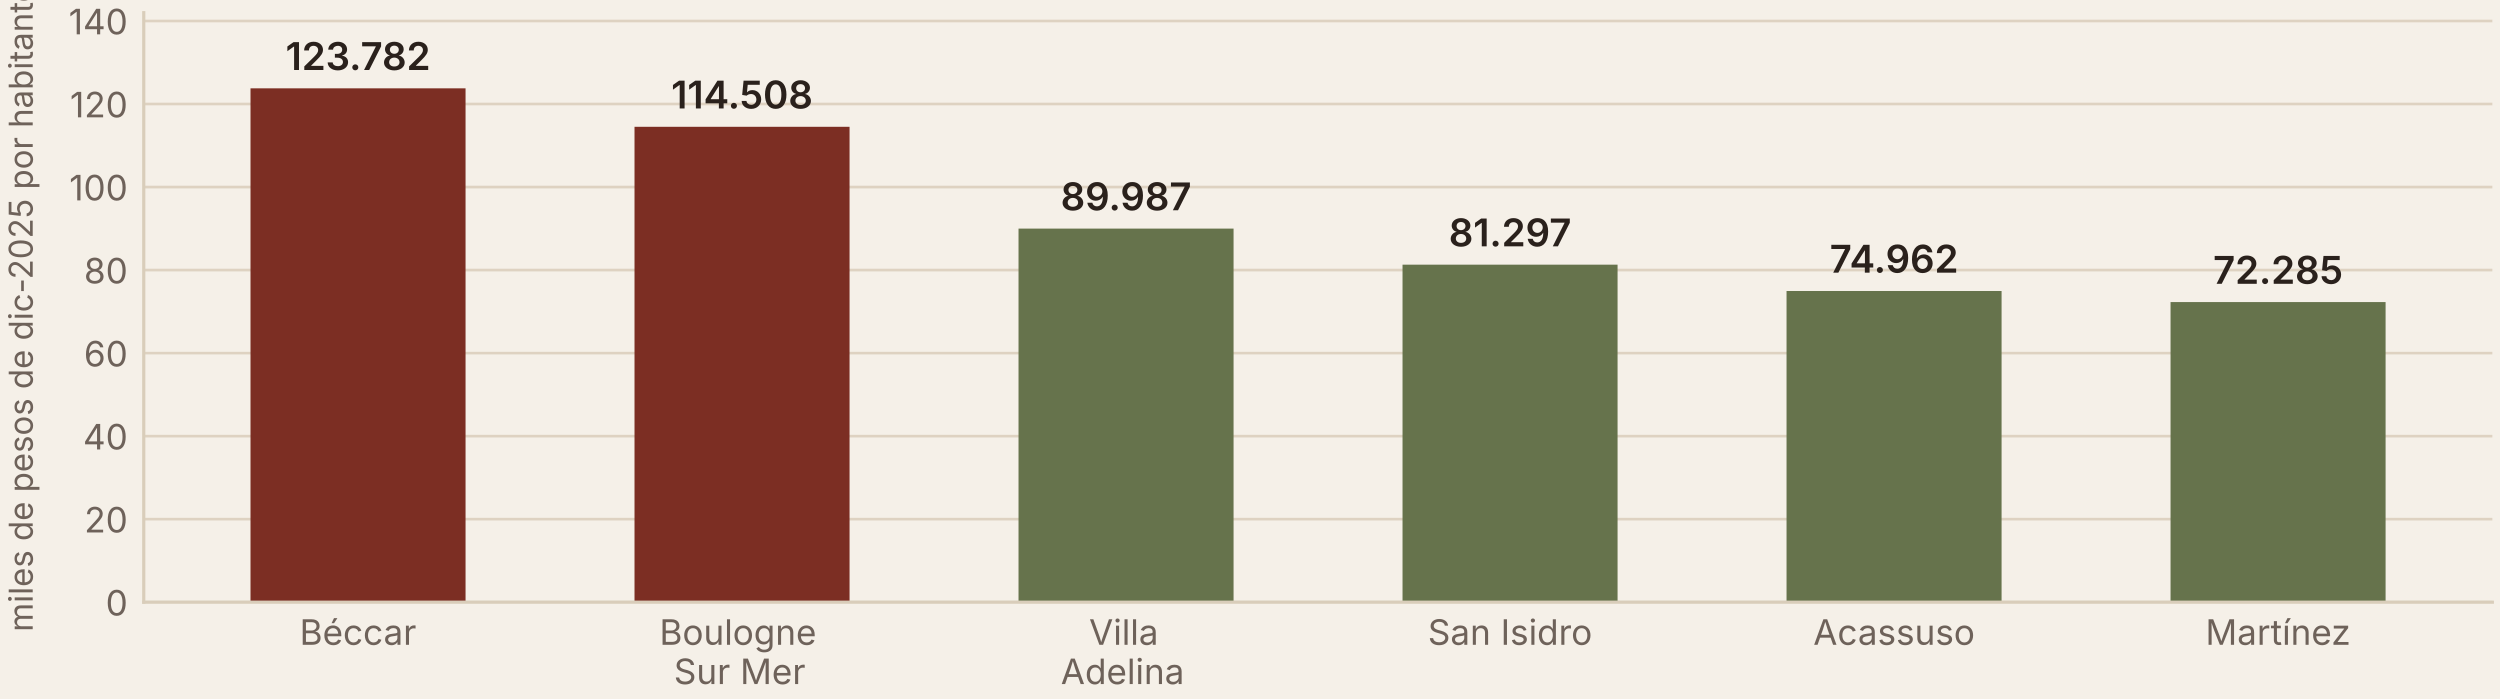
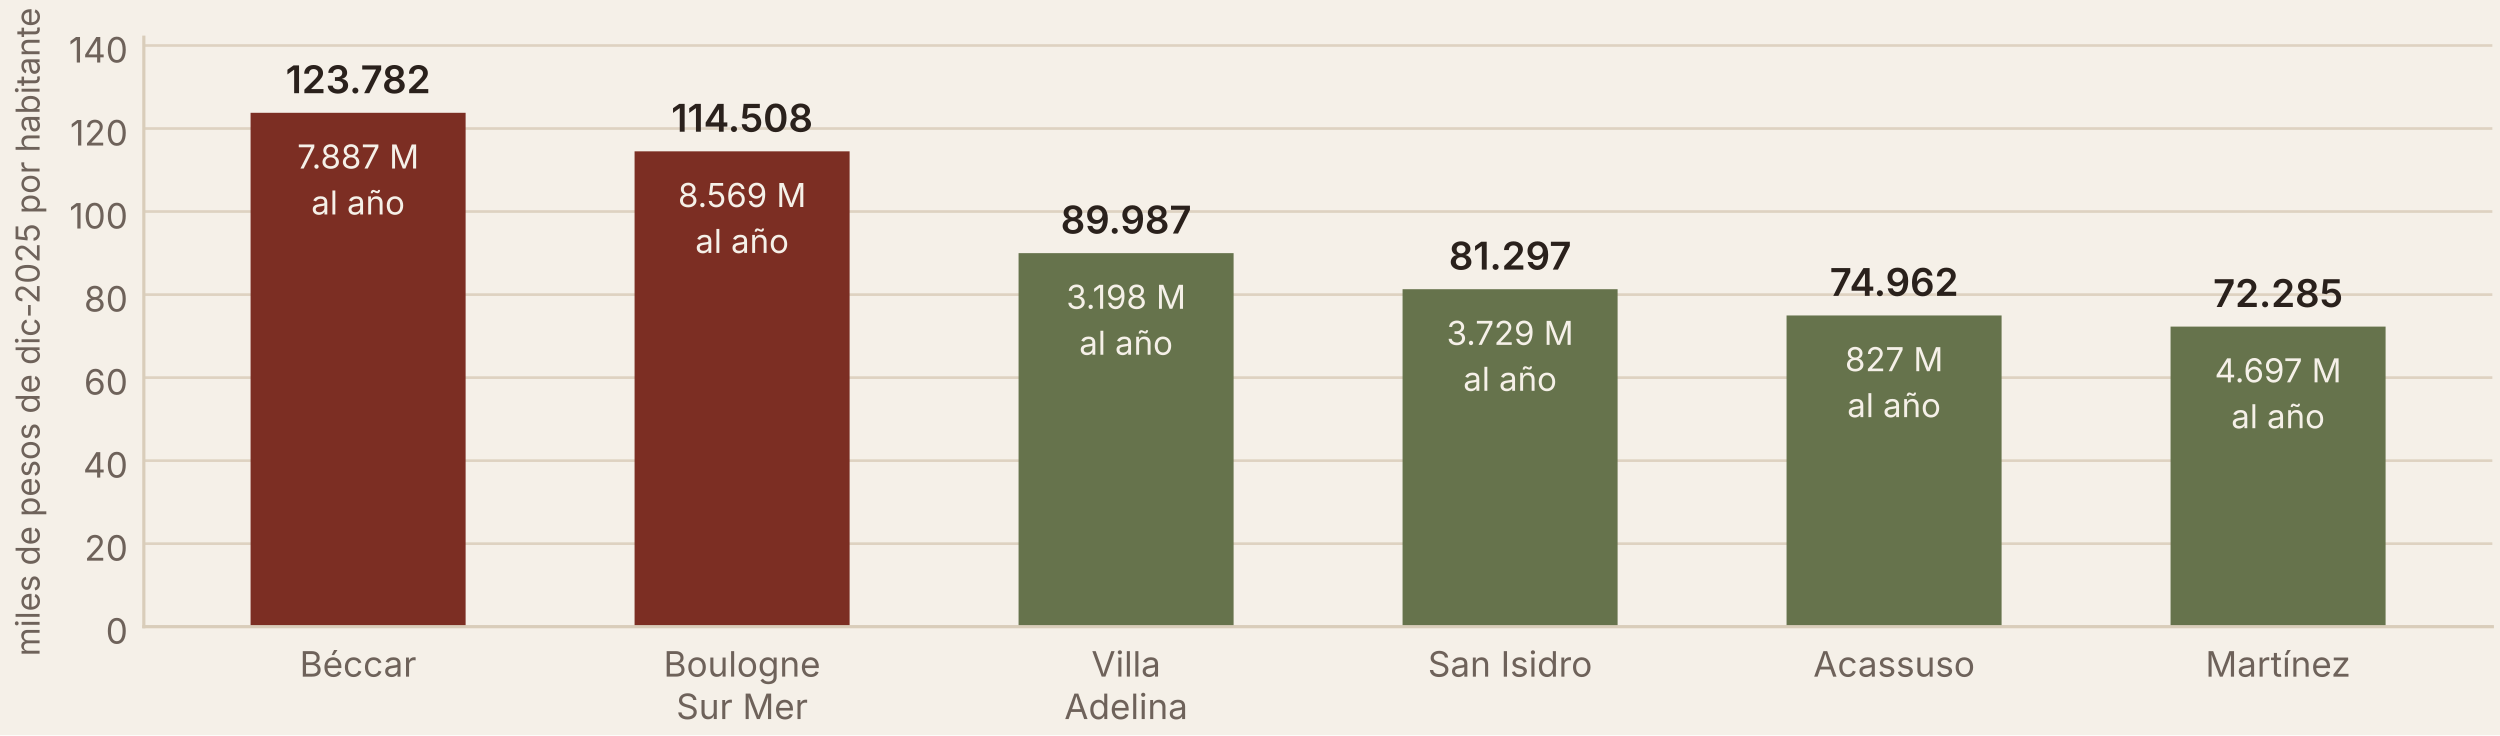
- <svg xmlns="http://www.w3.org/2000/svg" width="470.228pt" height="131.484pt" viewBox="0 0 470.228 131.484" version="1.1">
+ <svg xmlns="http://www.w3.org/2000/svg" width="470.243pt" height="138.288pt" viewBox="0 0 470.243 138.288" version="1.1">
  <defs>
    <style type="text/css">*{stroke-linejoin: round; stroke-linecap: butt}</style>
  </defs>
  <g id="figure_1">
    <g id="patch_1">
-       <path d="M 0 131.484  L 470.228 131.484  L 470.228 0  L 0 0  z " style="fill: #f5f0e8" />
+       <path d="M 0 138.288  L 470.243 138.288  L 470.243 0  L 0 0  z " style="fill: #f5f0e8" />
    </g>
    <g id="axes_1">
      <g id="patch_2">
-         <path d="M 27.038 113.266  L 468.788 113.266  L 468.788 2.386  L 27.038 2.386  z " style="fill: #f5f0e8" />
+         <path d="M 27.053 117.877  L 468.803 117.877  L 468.803 6.997  L 27.053 6.997  z " style="fill: #f5f0e8" />
      </g>
      <g id="matplotlib.axis_1">
        <g id="xtick_1">
          <g id="line2d_1" />
          <g id="text_1">
-             <text style="font-size: 6.6px; font-family: 'Inter'; text-anchor: middle; fill: #6e625a" x="67.342" y="121.281" transform="rotate(-0 67.34174 121.2808)">Béccar</text>
+             <text style="font-size: 6.6px; font-family: 'Inter'; text-anchor: middle; fill: #6e625a" x="67.357" y="127.271" transform="rotate(-0 67.35702 127.2706)">Béccar</text>
          </g>
        </g>
        <g id="xtick_2">
          <g id="line2d_2" />
          <g id="text_2">
-             <text style="font-size: 6.6px; font-family: 'Inter'; fill: #6e625a" transform="translate(124.0428 121.2808)">Boulogne</text>
-             <text style="font-size: 6.6px; font-family: 'Inter'; fill: #6e625a" transform="translate(126.7441 128.6713)">Sur Mer</text>
+             <text style="font-size: 6.6px; font-family: 'Inter'; fill: #6e625a" transform="translate(124.8207 127.2706)">Boulogne</text>
+             <text style="font-size: 6.6px; font-family: 'Inter'; fill: #6e625a" transform="translate(127.2003 135.2564)">Sur Mer</text>
          </g>
        </g>
        <g id="xtick_3">
          <g id="line2d_3" />
          <g id="text_3">
-             <text style="font-size: 6.6px; font-family: 'Inter'; fill: #6e625a" transform="translate(204.8431 121.2808)">Villa</text>
-             <text style="font-size: 6.6px; font-family: 'Inter'; fill: #6e625a" transform="translate(199.5265 128.6713)">Adelina</text>
+             <text style="font-size: 6.6px; font-family: 'Inter'; fill: #6e625a" transform="translate(205.2864 127.2706)">Villa</text>
+             <text style="font-size: 6.6px; font-family: 'Inter'; fill: #6e625a" transform="translate(200.1915 135.2564)">Adelina</text>
          </g>
        </g>
        <g id="xtick_4">
          <g id="line2d_4" />
          <g id="text_4">
-             <text style="font-size: 6.6px; font-family: 'Inter'; text-anchor: middle; fill: #6e625a" x="284.027" y="121.281" transform="rotate(-0 284.0275 121.2808)">San Isidro</text>
+             <text style="font-size: 6.6px; font-family: 'Inter'; text-anchor: middle; fill: #6e625a" x="284.043" y="127.271" transform="rotate(-0 284.0428 127.2706)">San Isidro</text>
          </g>
        </g>
        <g id="xtick_5">
          <g id="line2d_5" />
          <g id="text_5">
-             <text style="font-size: 6.6px; font-family: 'Inter'; text-anchor: middle; fill: #6e625a" x="356.256" y="121.281" transform="rotate(-0 356.2561 121.2808)">Acassuso</text>
+             <text style="font-size: 6.6px; font-family: 'Inter'; text-anchor: middle; fill: #6e625a" x="356.271" y="127.271" transform="rotate(-0 356.2713 127.2706)">Acassuso</text>
          </g>
        </g>
        <g id="xtick_6">
          <g id="line2d_6" />
          <g id="text_6">
-             <text style="font-size: 6.6px; font-family: 'Inter'; text-anchor: middle; fill: #6e625a" x="428.485" y="121.281" transform="rotate(-0 428.4846 121.2808)">Martínez</text>
+             <text style="font-size: 6.6px; font-family: 'Inter'; text-anchor: middle; fill: #6e625a" x="428.5" y="127.271" transform="rotate(-0 428.4999 127.2706)">Martínez</text>
          </g>
        </g>
      </g>
      <g id="matplotlib.axis_2">
        <g id="ytick_1">
          <g id="line2d_7">
-             <path d="M 27.038 113.266  L 468.788 113.266  " clip-path="url(#p762e5f8ab9)" style="fill: none; stroke: #d9cdba; stroke-opacity: 0.85; stroke-width: 0.5; stroke-linecap: square" />
+             <path d="M 27.053 117.877  L 468.803 117.877  " clip-path="url(#pa4a1b103cb)" style="fill: none; stroke: #d9cdba; stroke-opacity: 0.85; stroke-width: 0.5; stroke-linecap: square" />
          </g>
          <g id="line2d_8" />
          <g id="text_7">
-             <text style="font-size: 6.6px; font-family: 'Inter'; text-anchor: end; fill: #6e625a" x="24.038" y="115.773" transform="rotate(-0 24.03819 115.7733)">0</text>
+             <text style="font-size: 6.6px; font-family: 'Inter'; text-anchor: end; fill: #6e625a" x="24.053" y="121.074" transform="rotate(-0 24.05348 121.0737)">0</text>
          </g>
        </g>
        <g id="ytick_2">
          <g id="line2d_9">
-             <path d="M 27.038 97.649  L 468.788 97.649  " clip-path="url(#p762e5f8ab9)" style="fill: none; stroke: #d9cdba; stroke-opacity: 0.85; stroke-width: 0.5; stroke-linecap: square" />
+             <path d="M 27.053 102.26  L 468.803 102.26  " clip-path="url(#pa4a1b103cb)" style="fill: none; stroke: #d9cdba; stroke-opacity: 0.85; stroke-width: 0.5; stroke-linecap: square" />
          </g>
          <g id="line2d_10" />
          <g id="text_8">
-             <text style="font-size: 6.6px; font-family: 'Inter'; text-anchor: end; fill: #6e625a" x="24.038" y="100.156" transform="rotate(-0 24.03819 100.1564)">20</text>
+             <text style="font-size: 6.6px; font-family: 'Inter'; text-anchor: end; fill: #6e625a" x="24.053" y="105.457" transform="rotate(-0 24.05348 105.4568)">20</text>
          </g>
        </g>
        <g id="ytick_3">
          <g id="line2d_11">
-             <path d="M 27.038 82.032  L 468.788 82.032  " clip-path="url(#p762e5f8ab9)" style="fill: none; stroke: #d9cdba; stroke-opacity: 0.85; stroke-width: 0.5; stroke-linecap: square" />
+             <path d="M 27.053 86.643  L 468.803 86.643  " clip-path="url(#pa4a1b103cb)" style="fill: none; stroke: #d9cdba; stroke-opacity: 0.85; stroke-width: 0.5; stroke-linecap: square" />
          </g>
          <g id="line2d_12" />
          <g id="text_9">
-             <text style="font-size: 6.6px; font-family: 'Inter'; text-anchor: end; fill: #6e625a" x="24.038" y="84.539" transform="rotate(-0 24.03819 84.53948)">40</text>
+             <text style="font-size: 6.6px; font-family: 'Inter'; text-anchor: end; fill: #6e625a" x="24.053" y="89.84" transform="rotate(-0 24.05348 89.83993)">40</text>
          </g>
        </g>
        <g id="ytick_4">
          <g id="line2d_13">
-             <path d="M 27.038 66.415  L 468.788 66.415  " clip-path="url(#p762e5f8ab9)" style="fill: none; stroke: #d9cdba; stroke-opacity: 0.85; stroke-width: 0.5; stroke-linecap: square" />
+             <path d="M 27.053 71.026  L 468.803 71.026  " clip-path="url(#pa4a1b103cb)" style="fill: none; stroke: #d9cdba; stroke-opacity: 0.85; stroke-width: 0.5; stroke-linecap: square" />
          </g>
          <g id="line2d_14" />
          <g id="text_10">
-             <text style="font-size: 6.6px; font-family: 'Inter'; text-anchor: end; fill: #6e625a" x="24.038" y="68.923" transform="rotate(-0 24.03819 68.92257)">60</text>
+             <text style="font-size: 6.6px; font-family: 'Inter'; text-anchor: end; fill: #6e625a" x="24.053" y="74.223" transform="rotate(-0 24.05348 74.22303)">60</text>
          </g>
        </g>
        <g id="ytick_5">
          <g id="line2d_15">
-             <path d="M 27.038 50.798  L 468.788 50.798  " clip-path="url(#p762e5f8ab9)" style="fill: none; stroke: #d9cdba; stroke-opacity: 0.85; stroke-width: 0.5; stroke-linecap: square" />
+             <path d="M 27.053 55.409  L 468.803 55.409  " clip-path="url(#pa4a1b103cb)" style="fill: none; stroke: #d9cdba; stroke-opacity: 0.85; stroke-width: 0.5; stroke-linecap: square" />
          </g>
          <g id="line2d_16" />
          <g id="text_11">
-             <text style="font-size: 6.6px; font-family: 'Inter'; text-anchor: end; fill: #6e625a" x="24.038" y="53.306" transform="rotate(-0 24.03819 53.30567)">80</text>
+             <text style="font-size: 6.6px; font-family: 'Inter'; text-anchor: end; fill: #6e625a" x="24.053" y="58.606" transform="rotate(-0 24.05348 58.60613)">80</text>
          </g>
        </g>
        <g id="ytick_6">
          <g id="line2d_17">
-             <path d="M 27.038 35.181  L 468.788 35.181  " clip-path="url(#p762e5f8ab9)" style="fill: none; stroke: #d9cdba; stroke-opacity: 0.85; stroke-width: 0.5; stroke-linecap: square" />
+             <path d="M 27.053 39.792  L 468.803 39.792  " clip-path="url(#pa4a1b103cb)" style="fill: none; stroke: #d9cdba; stroke-opacity: 0.85; stroke-width: 0.5; stroke-linecap: square" />
          </g>
          <g id="line2d_18" />
          <g id="text_12">
-             <text style="font-size: 6.6px; font-family: 'Inter'; text-anchor: end; fill: #6e625a" x="24.038" y="37.689" transform="rotate(-0 24.03819 37.68877)">100</text>
+             <text style="font-size: 6.6px; font-family: 'Inter'; text-anchor: end; fill: #6e625a" x="24.053" y="42.989" transform="rotate(-0 24.05348 42.98923)">100</text>
          </g>
        </g>
        <g id="ytick_7">
          <g id="line2d_19">
-             <path d="M 27.038 19.564  L 468.788 19.564  " clip-path="url(#p762e5f8ab9)" style="fill: none; stroke: #d9cdba; stroke-opacity: 0.85; stroke-width: 0.5; stroke-linecap: square" />
+             <path d="M 27.053 24.175  L 468.803 24.175  " clip-path="url(#pa4a1b103cb)" style="fill: none; stroke: #d9cdba; stroke-opacity: 0.85; stroke-width: 0.5; stroke-linecap: square" />
          </g>
          <g id="line2d_20" />
          <g id="text_13">
-             <text style="font-size: 6.6px; font-family: 'Inter'; text-anchor: end; fill: #6e625a" x="24.038" y="22.072" transform="rotate(-0 24.03819 22.07187)">120</text>
+             <text style="font-size: 6.6px; font-family: 'Inter'; text-anchor: end; fill: #6e625a" x="24.053" y="27.372" transform="rotate(-0 24.05348 27.37233)">120</text>
          </g>
        </g>
        <g id="ytick_8">
          <g id="line2d_21">
-             <path d="M 27.038 3.947  L 468.788 3.947  " clip-path="url(#p762e5f8ab9)" style="fill: none; stroke: #d9cdba; stroke-opacity: 0.85; stroke-width: 0.5; stroke-linecap: square" />
+             <path d="M 27.053 8.559  L 468.803 8.559  " clip-path="url(#pa4a1b103cb)" style="fill: none; stroke: #d9cdba; stroke-opacity: 0.85; stroke-width: 0.5; stroke-linecap: square" />
          </g>
          <g id="line2d_22" />
          <g id="text_14">
-             <text style="font-size: 6.6px; font-family: 'Inter'; text-anchor: end; fill: #6e625a" x="24.038" y="6.455" transform="rotate(-0 24.03819 6.454969)">140</text>
+             <text style="font-size: 6.6px; font-family: 'Inter'; text-anchor: end; fill: #6e625a" x="24.053" y="11.755" transform="rotate(-0 24.05348 11.75543)">140</text>
          </g>
        </g>
        <g id="text_15">
-           <text style="font-size: 6.2px; font-family: 'Inter'; text-anchor: middle; fill: #6e625a" x="6.151" y="57.826" transform="rotate(-90 6.151031 57.82579)">miles de pesos de dic-2025 por habitante</text>
+           <text style="font-size: 6.2px; font-family: 'Inter'; text-anchor: middle; fill: #6e625a" x="7.446" y="62.437" transform="rotate(-90 7.44625 62.43686)">miles de pesos de dic-2025 por habitante</text>
        </g>
      </g>
      <g id="patch_3">
-         <path d="M 47.118 113.266  L 87.566 113.266  L 87.566 16.611  L 47.118 16.611  z " clip-path="url(#p762e5f8ab9)" style="fill: #7c2e23" />
+         <path d="M 47.133 117.877  L 87.581 117.877  L 87.581 21.222  L 47.133 21.222  z " clip-path="url(#pa4a1b103cb)" style="fill: #7c2e23" />
      </g>
      <g id="patch_4">
-         <path d="M 119.346 113.266  L 159.794 113.266  L 159.794 23.853  L 119.346 23.853  z " clip-path="url(#p762e5f8ab9)" style="fill: #7c2e23" />
+         <path d="M 119.362 117.877  L 159.81 117.877  L 159.81 28.464  L 119.362 28.464  z " clip-path="url(#pa4a1b103cb)" style="fill: #7c2e23" />
      </g>
      <g id="patch_5">
-         <path d="M 191.575 113.266  L 232.023 113.266  L 232.023 43  L 191.575 43  z " clip-path="url(#p762e5f8ab9)" style="fill: #66734c" />
+         <path d="M 191.59 117.877  L 232.038 117.877  L 232.038 47.611  L 191.59 47.611  z " clip-path="url(#pa4a1b103cb)" style="fill: #66734c" />
      </g>
      <g id="patch_6">
-         <path d="M 263.803 113.266  L 304.251 113.266  L 304.251 49.785  L 263.803 49.785  z " clip-path="url(#p762e5f8ab9)" style="fill: #66734c" />
+         <path d="M 263.819 117.877  L 304.267 117.877  L 304.267 54.396  L 263.819 54.396  z " clip-path="url(#pa4a1b103cb)" style="fill: #66734c" />
      </g>
      <g id="patch_7">
-         <path d="M 336.032 113.266  L 376.48 113.266  L 376.48 54.732  L 336.032 54.732  z " clip-path="url(#p762e5f8ab9)" style="fill: #66734c" />
+         <path d="M 336.047 117.877  L 376.495 117.877  L 376.495 59.343  L 336.047 59.343  z " clip-path="url(#pa4a1b103cb)" style="fill: #66734c" />
      </g>
      <g id="patch_8">
-         <path d="M 408.261 113.266  L 448.709 113.266  L 448.709 56.822  L 408.261 56.822  z " clip-path="url(#p762e5f8ab9)" style="fill: #66734c" />
+         <path d="M 408.276 117.877  L 448.724 117.877  L 448.724 61.433  L 408.276 61.433  z " clip-path="url(#pa4a1b103cb)" style="fill: #66734c" />
      </g>
      <g id="patch_9">
-         <path d="M 27.038 113.266  L 27.038 2.386  " style="fill: none; stroke: #d9cdba; stroke-width: 0.6; stroke-linejoin: miter; stroke-linecap: square" />
+         <path d="M 27.053 117.877  L 27.053 6.997  " style="fill: none; stroke: #d9cdba; stroke-width: 0.6; stroke-linejoin: miter; stroke-linecap: square" />
      </g>
      <g id="patch_10">
-         <path d="M 27.038 113.266  L 468.788 113.266  " style="fill: none; stroke: #d9cdba; stroke-width: 0.6; stroke-linejoin: miter; stroke-linecap: square" />
+         <path d="M 27.053 117.877  L 468.803 117.877  " style="fill: none; stroke: #d9cdba; stroke-width: 0.6; stroke-linejoin: miter; stroke-linecap: square" />
      </g>
      <g id="text_16">
-         <text style="font-weight: 600; font-size: 7.2px; font-family: 'Inter'; text-anchor: middle; fill: #2a211c" x="67.342" y="13.162" transform="rotate(-0 67.34174 13.16174)">123.782</text>
+         <text style="font-weight: 600; font-size: 7.2px; font-family: 'Inter'; text-anchor: middle; fill: #2a211c" x="67.357" y="17.533" transform="rotate(-0 67.35702 17.53346)">123.782</text>
      </g>
      <g id="text_17">
-         <text style="font-weight: 600; font-size: 7.2px; font-family: 'Inter'; text-anchor: middle; fill: #2a211c" x="139.57" y="20.403" transform="rotate(-0 139.5703 20.4033)">114.508</text>
+         <text style="font-size: 6.2px; font-family: 'Inter'; fill: #f5f0e8" transform="translate(55.90495 31.69528)">7.887 M</text>
+         <text style="font-size: 6.2px; font-family: 'Inter'; fill: #f5f0e8" transform="translate(58.56223 40.33635)">al año</text>
      </g>
      <g id="text_18">
-         <text style="font-weight: 600; font-size: 7.2px; font-family: 'Inter'; text-anchor: middle; fill: #2a211c" x="211.799" y="39.55" transform="rotate(-0 211.7989 39.5504)">89.987</text>
+         <text style="font-weight: 600; font-size: 7.2px; font-family: 'Inter'; text-anchor: middle; fill: #2a211c" x="139.586" y="24.775" transform="rotate(-0 139.5856 24.77502)">114.508</text>
      </g>
      <g id="text_19">
-         <text style="font-weight: 600; font-size: 7.2px; font-family: 'Inter'; text-anchor: middle; fill: #2a211c" x="284.027" y="46.336" transform="rotate(-0 284.0275 46.33595)">81.297</text>
+         <text style="font-size: 6.2px; font-family: 'Inter'; fill: #f5f0e8" transform="translate(127.5324 38.9412)">8.569 M</text>
+         <text style="font-size: 6.2px; font-family: 'Inter'; fill: #f5f0e8" transform="translate(130.7908 47.57791)">al año</text>
      </g>
      <g id="text_20">
-         <text style="font-weight: 600; font-size: 7.2px; font-family: 'Inter'; text-anchor: middle; fill: #2a211c" x="356.256" y="51.283" transform="rotate(-0 356.2561 51.2826)">74.962</text>
+         <text style="font-weight: 600; font-size: 7.2px; font-family: 'Inter'; text-anchor: middle; fill: #2a211c" x="211.814" y="43.922" transform="rotate(-0 211.8142 43.92212)">89.987</text>
      </g>
      <g id="text_21">
-         <text style="font-weight: 600; font-size: 7.2px; font-family: 'Inter'; text-anchor: middle; fill: #2a211c" x="428.485" y="53.373" transform="rotate(-0 428.4846 53.37292)">72.285</text>
+         <text style="font-size: 6.2px; font-family: 'Inter'; fill: #f5f0e8" transform="translate(200.5709 58.0883)">3.198 M</text>
+         <text style="font-size: 6.2px; font-family: 'Inter'; fill: #f5f0e8" transform="translate(203.0194 66.72501)">al año</text>
+       </g>
+       <g id="text_22">
+         <text style="font-weight: 600; font-size: 7.2px; font-family: 'Inter'; text-anchor: middle; fill: #2a211c" x="284.043" y="50.708" transform="rotate(-0 284.0428 50.70767)">81.297</text>
+       </g>
+       <g id="text_23">
+         <text style="font-size: 6.2px; font-family: 'Inter'; fill: #f5f0e8" transform="translate(272.1092 64.87384)">3.729 M</text>
+         <text style="font-size: 6.2px; font-family: 'Inter'; fill: #f5f0e8" transform="translate(275.248 73.51055)">al año</text>
+       </g>
+       <g id="text_24">
+         <text style="font-weight: 600; font-size: 7.2px; font-family: 'Inter'; text-anchor: middle; fill: #2a211c" x="356.271" y="55.654" transform="rotate(-0 356.2713 55.65432)">74.962</text>
+       </g>
+       <g id="text_25">
+         <text style="font-size: 6.2px; font-family: 'Inter'; fill: #f5f0e8" transform="translate(347.0367 69.81614)">827 M</text>
+         <text style="font-size: 6.2px; font-family: 'Inter'; fill: #f5f0e8" transform="translate(347.4766 78.45721)">al año</text>
+       </g>
+       <g id="text_26">
+         <text style="font-weight: 600; font-size: 7.2px; font-family: 'Inter'; text-anchor: middle; fill: #2a211c" x="428.5" y="57.745" transform="rotate(-0 428.4999 57.74464)">72.285</text>
+       </g>
+       <g id="text_27">
+         <text style="font-size: 6.2px; font-family: 'Inter'; fill: #f5f0e8" transform="translate(416.5766 71.91082)">4.697 M</text>
+         <text style="font-size: 6.2px; font-family: 'Inter'; fill: #f5f0e8" transform="translate(419.7051 80.54753)">al año</text>
      </g>
    </g>
  </g>
  <defs>
-     <clipPath id="p762e5f8ab9">
-       <rect x="27.038" y="2.386" width="441.75" height="110.88" />
+     <clipPath id="pa4a1b103cb">
+       <rect x="27.053" y="6.997" width="441.75" height="110.88" />
    </clipPath>
  </defs>
</svg>
